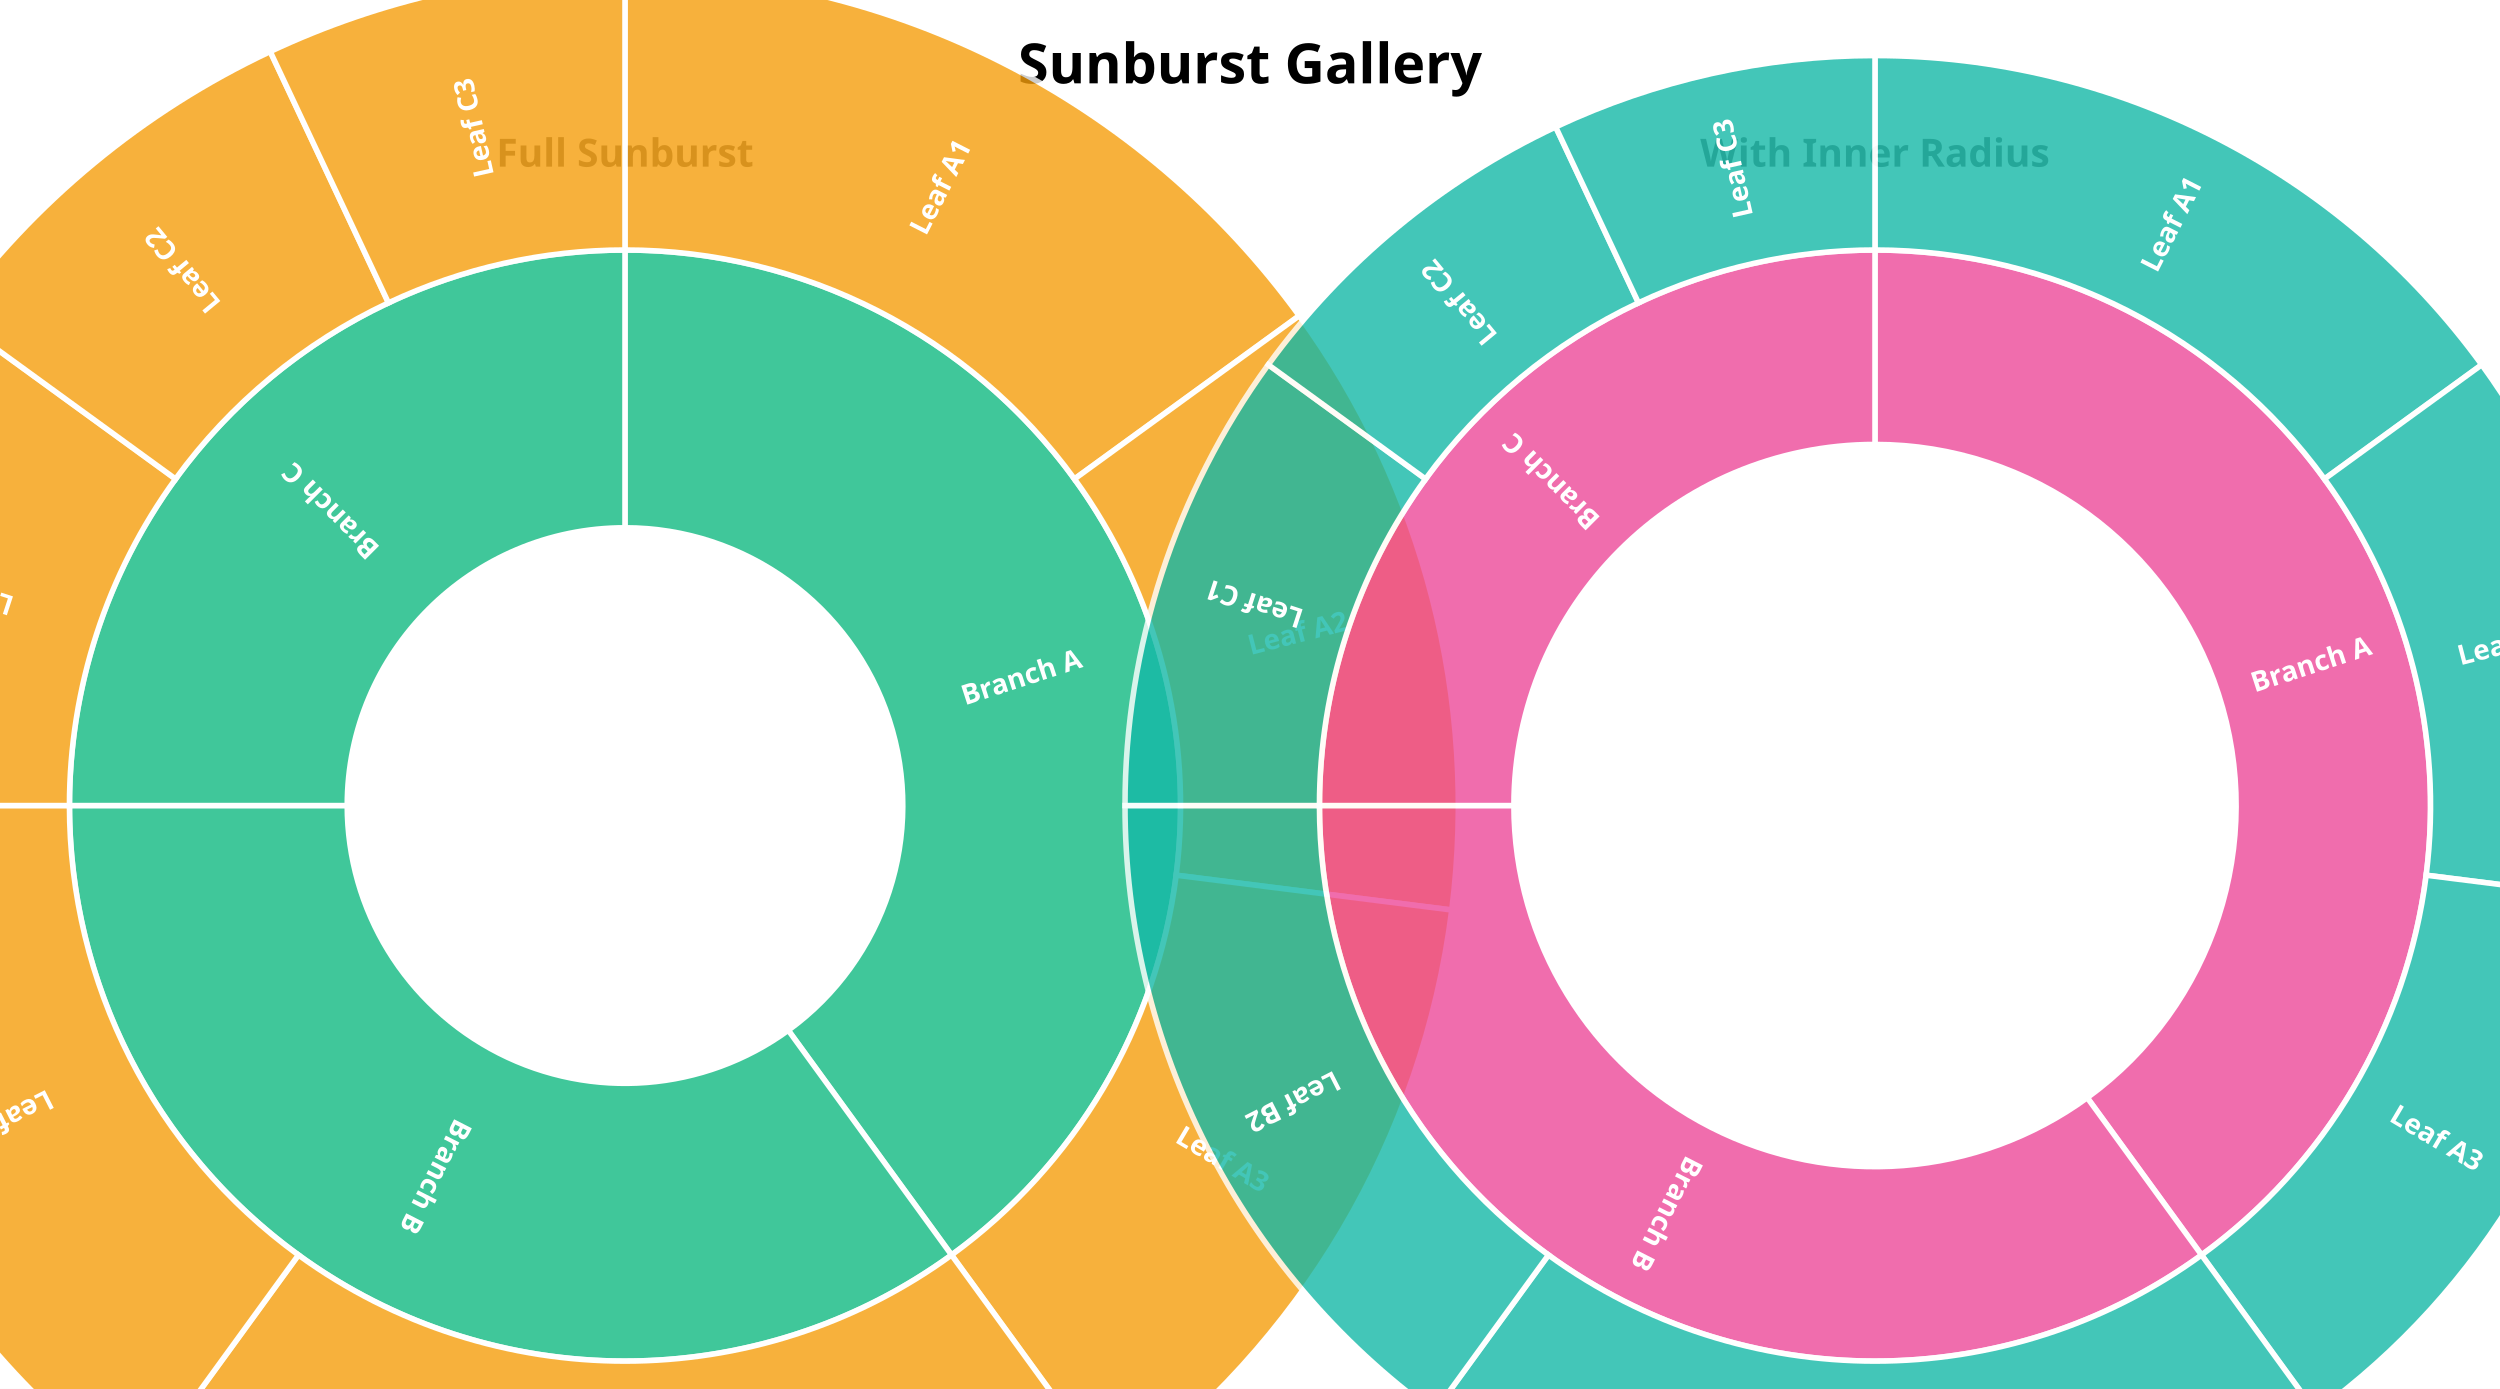
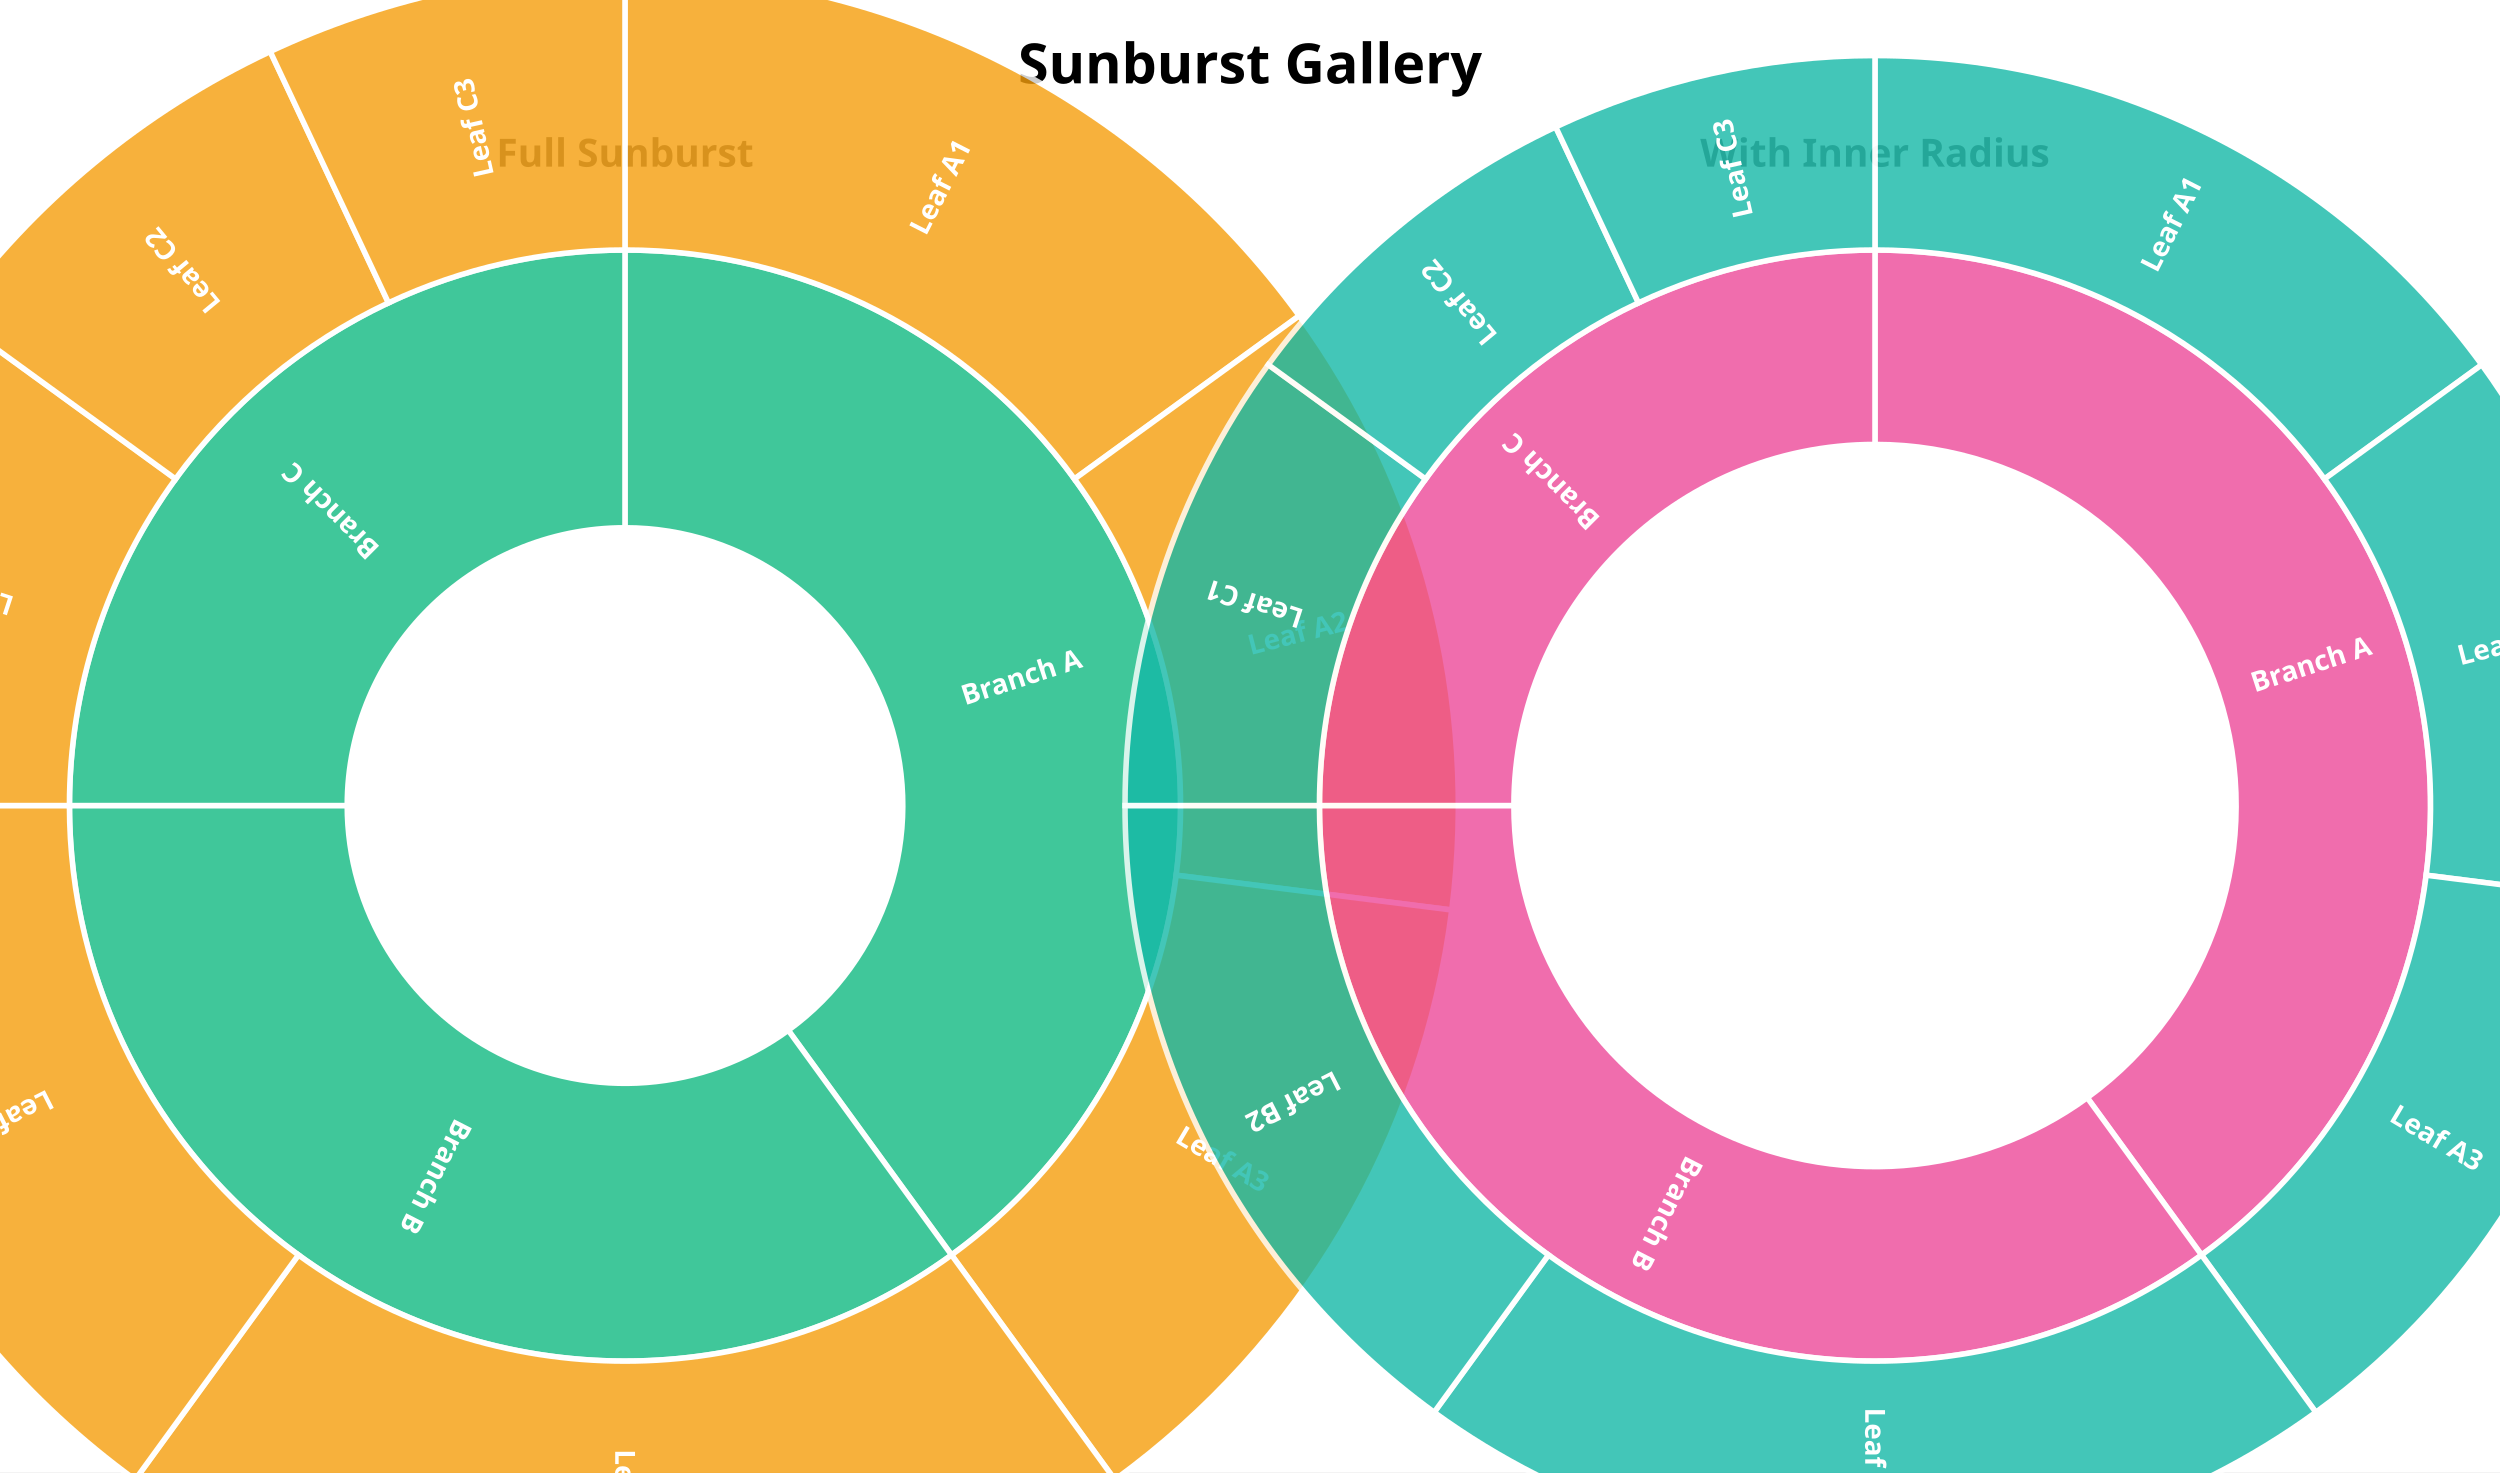
- <svg xmlns="http://www.w3.org/2000/svg" width="900" height="500" viewBox="0 0 900 500">
-   <rect x="0.00" y="0.00" width="900.00" height="500.00" fill="#ffffff" />
+ <svg xmlns="http://www.w3.org/2000/svg" width="900" height="530" viewBox="0 0 900 530">
+   <rect x="0.00" y="0.00" width="900.00" height="530.00" fill="#ffffff" />
  <text x="450.00" y="30.00" fill="#000000" text-anchor="middle" font-family="sans-serif" font-size="20.00px" font-weight="bold">Sunburst Gallery</text>
  <g transform="translate(25, 60)">
    <text x="200.00" y="0.00" fill="#666" text-anchor="middle" font-family="sans-serif" font-size="14.00px" font-weight="bold">Full Sunburst</text>
    <g transform="translate(0, 30)">
      <path d="M 200.00 200.00 L 200.00 100.00 A 100.00 100.00 0 1 1 200.00 100.00 L 200.00 200.00 A 0.00 0.00 0 1 0 200.00 200.00 Z" fill="#3b82f6" stroke="#ffffff" stroke-width="2.00" opacity="0.80" />
      <g transform="rotate(90.00 200.00 250.00)">
        <text x="200.00" y="250.00" fill="#ffffff" text-anchor="middle" dominant-baseline="middle" font-family="sans-serif" font-size="10.00px" font-weight="bold">Root</text>
      </g>
      <path d="M 200.00 100.00 L 200.00 0.00 A 200.00 200.00 0 0 1 317.56 361.80 L 258.78 280.90 A 100.00 100.00 0 0 0 200.00 100.00 Z" fill="#10b981" stroke="#ffffff" stroke-width="2.00" opacity="0.80" />
      <g transform="rotate(-18.00 342.66 153.65)">
        <text x="342.66" y="153.65" fill="#ffffff" text-anchor="middle" dominant-baseline="middle" font-family="sans-serif" font-size="10.00px" font-weight="bold">Branch A</text>
      </g>
      <path d="M 200.00 0.00 L 200.00 -100.00 A 300.00 300.00 0 0 1 442.71 23.66 L 361.80 82.44 A 200.00 200.00 0 0 0 200.00 0.00 Z" fill="#f59e0b" stroke="#ffffff" stroke-width="2.00" opacity="0.80" />
      <g transform="rotate(-63.00 313.50 -22.75)">
        <text x="313.50" y="-22.75" fill="#ffffff" text-anchor="middle" dominant-baseline="middle" font-family="sans-serif" font-size="10.00px" font-weight="bold">Leaf A1</text>
      </g>
      <path d="M 361.80 82.44 L 442.71 23.66 A 300.00 300.00 0 0 1 497.63 237.60 L 398.42 225.07 A 200.00 200.00 0 0 0 361.80 82.44 Z" fill="#f59e0b" stroke="#ffffff" stroke-width="2.00" opacity="0.80" />
      <g transform="rotate(-14.40 442.15 137.83)">
        <text x="442.15" y="137.83" fill="#ffffff" text-anchor="middle" dominant-baseline="middle" font-family="sans-serif" font-size="10.00px" font-weight="bold">Leaf A2</text>
      </g>
      <path d="M 398.42 225.07 L 497.63 237.60 A 300.00 300.00 0 0 1 376.34 442.71 L 317.56 361.80 A 200.00 200.00 0 0 0 398.42 225.07 Z" fill="#f59e0b" stroke="#ffffff" stroke-width="2.00" opacity="0.80" />
      <g transform="rotate(30.60 415.19 327.26)">
        <text x="415.19" y="327.26" fill="#ffffff" text-anchor="middle" dominant-baseline="middle" font-family="sans-serif" font-size="10.00px" font-weight="bold">Leaf A3</text>
      </g>
      <path d="M 258.78 280.90 L 317.56 361.80 A 200.00 200.00 0 0 1 0.00 200.00 L 100.00 200.00 A 100.00 100.00 0 0 0 258.78 280.90 Z" fill="#10b981" stroke="#ffffff" stroke-width="2.00" opacity="0.80" />
      <g transform="rotate(117.00 131.90 333.65)">
        <text x="131.90" y="333.65" fill="#ffffff" text-anchor="middle" dominant-baseline="middle" font-family="sans-serif" font-size="10.00px" font-weight="bold">Branch B</text>
      </g>
      <path d="M 317.56 361.80 L 376.34 442.71 A 300.00 300.00 0 0 1 23.66 442.71 L 82.44 361.80 A 200.00 200.00 0 0 0 317.56 361.80 Z" fill="#f59e0b" stroke="#ffffff" stroke-width="2.00" opacity="0.80" />
      <g transform="rotate(90.00 200.00 450.00)">
        <text x="200.00" y="450.00" fill="#ffffff" text-anchor="middle" dominant-baseline="middle" font-family="sans-serif" font-size="10.00px" font-weight="bold">Leaf B1</text>
      </g>
      <path d="M 82.44 361.80 L 23.66 442.71 A 300.00 300.00 0 0 1 -100.00 200.00 L 0.00 200.00 A 200.00 200.00 0 0 0 82.44 361.80 Z" fill="#f59e0b" stroke="#ffffff" stroke-width="2.00" opacity="0.80" />
      <g transform="rotate(153.00 -22.75 313.50)">
        <text x="-22.75" y="313.50" fill="#ffffff" text-anchor="middle" dominant-baseline="middle" font-family="sans-serif" font-size="10.00px" font-weight="bold">Leaf B2</text>
      </g>
      <path d="M 100.00 200.00 L 0.00 200.00 A 200.00 200.00 0 0 1 200.00 0.00 L 200.00 100.00 A 100.00 100.00 0 0 0 100.00 200.00 Z" fill="#10b981" stroke="#ffffff" stroke-width="2.00" opacity="0.80" />
      <g transform="rotate(225.00 93.93 93.93)">
        <text x="93.93" y="93.93" fill="#ffffff" text-anchor="middle" dominant-baseline="middle" font-family="sans-serif" font-size="10.00px" font-weight="bold">Branch C</text>
      </g>
      <path d="M 0.00 200.00 L -100.00 200.00 A 300.00 300.00 0 0 1 -42.71 23.66 L 38.20 82.44 A 200.00 200.00 0 0 0 0.00 200.00 Z" fill="#f59e0b" stroke="#ffffff" stroke-width="2.00" opacity="0.80" />
      <g transform="rotate(198.00 -37.76 122.75)">
        <text x="-37.76" y="122.75" fill="#ffffff" text-anchor="middle" dominant-baseline="middle" font-family="sans-serif" font-size="10.00px" font-weight="bold">Leaf C1</text>
      </g>
      <path d="M 38.20 82.44 L -42.71 23.66 A 300.00 300.00 0 0 1 72.27 -71.45 L 114.84 19.03 A 200.00 200.00 0 0 0 38.20 82.44 Z" fill="#f59e0b" stroke="#ffffff" stroke-width="2.00" opacity="0.80" />
      <g transform="rotate(230.40 40.64 7.37)">
        <text x="40.64" y="7.37" fill="#ffffff" text-anchor="middle" dominant-baseline="middle" font-family="sans-serif" font-size="10.00px" font-weight="bold">Leaf C2</text>
      </g>
      <path d="M 114.84 19.03 L 72.27 -71.45 A 300.00 300.00 0 0 1 200.00 -100.00 L 200.00 0.00 A 200.00 200.00 0 0 0 114.84 19.03 Z" fill="#f59e0b" stroke="#ffffff" stroke-width="2.00" opacity="0.80" />
      <g transform="rotate(257.40 145.46 -43.98)">
        <text x="145.46" y="-43.98" fill="#ffffff" text-anchor="middle" dominant-baseline="middle" font-family="sans-serif" font-size="10.00px" font-weight="bold">Leaf C3</text>
      </g>
    </g>
  </g>
  <g transform="translate(475, 60)">
    <text x="200.00" y="0.00" fill="#666" text-anchor="middle" font-family="sans-serif" font-size="14.00px" font-weight="bold">With Inner Radius</text>
    <g transform="translate(0, 30)">
      <path d="M 200.00 140.00 L 200.00 70.00 A 130.00 130.00 0 1 1 200.00 70.00 L 200.00 140.00 A 60.00 60.00 0 1 0 200.00 140.00 Z" fill="#6366f1" stroke="#ffffff" stroke-width="2.00" opacity="0.80" />
      <g transform="rotate(90.00 200.00 295.00)">
        <text x="200.00" y="295.00" fill="#ffffff" text-anchor="middle" dominant-baseline="middle" font-family="sans-serif" font-size="10.00px" font-weight="bold">Root</text>
      </g>
      <path d="M 200.00 70.00 L 200.00 0.00 A 200.00 200.00 0 0 1 317.56 361.80 L 276.41 305.17 A 130.00 130.00 0 0 0 200.00 70.00 Z" fill="#ec4899" stroke="#ffffff" stroke-width="2.00" opacity="0.80" />
      <g transform="rotate(-18.00 356.92 149.01)">
        <text x="356.92" y="149.01" fill="#ffffff" text-anchor="middle" dominant-baseline="middle" font-family="sans-serif" font-size="10.00px" font-weight="bold">Branch A</text>
      </g>
      <path d="M 200.00 0.00 L 200.00 -70.00 A 270.00 270.00 0 0 1 418.43 41.30 L 361.80 82.44 A 200.00 200.00 0 0 0 200.00 0.00 Z" fill="#14b8a6" stroke="#ffffff" stroke-width="2.00" opacity="0.80" />
      <g transform="rotate(-63.00 306.69 -9.39)">
        <text x="306.69" y="-9.39" fill="#ffffff" text-anchor="middle" dominant-baseline="middle" font-family="sans-serif" font-size="10.00px" font-weight="bold">Leaf A1</text>
      </g>
      <path d="M 361.80 82.44 L 418.43 41.30 A 270.00 270.00 0 0 1 467.87 233.84 L 398.42 225.07 A 200.00 200.00 0 0 0 361.80 82.44 Z" fill="#14b8a6" stroke="#ffffff" stroke-width="2.00" opacity="0.80" />
      <g transform="rotate(-14.40 427.62 141.56)">
        <text x="427.62" y="141.56" fill="#ffffff" text-anchor="middle" dominant-baseline="middle" font-family="sans-serif" font-size="10.00px" font-weight="bold">Leaf A2</text>
      </g>
      <path d="M 398.42 225.07 L 467.87 233.84 A 270.00 270.00 0 0 1 358.70 418.43 L 317.56 361.80 A 200.00 200.00 0 0 0 398.42 225.07 Z" fill="#14b8a6" stroke="#ffffff" stroke-width="2.00" opacity="0.80" />
      <g transform="rotate(30.60 402.27 319.62)">
        <text x="402.27" y="319.62" fill="#ffffff" text-anchor="middle" dominant-baseline="middle" font-family="sans-serif" font-size="10.00px" font-weight="bold">Leaf A3</text>
      </g>
      <path d="M 276.41 305.17 L 317.56 361.80 A 200.00 200.00 0 0 1 0.00 200.00 L 70.00 200.00 A 130.00 130.00 0 0 0 276.41 305.17 Z" fill="#ec4899" stroke="#ffffff" stroke-width="2.00" opacity="0.80" />
      <g transform="rotate(117.00 125.09 347.02)">
        <text x="125.09" y="347.02" fill="#ffffff" text-anchor="middle" dominant-baseline="middle" font-family="sans-serif" font-size="10.00px" font-weight="bold">Branch B</text>
      </g>
      <path d="M 317.56 361.80 L 358.70 418.43 A 270.00 270.00 0 0 1 41.30 418.43 L 82.44 361.80 A 200.00 200.00 0 0 0 317.56 361.80 Z" fill="#14b8a6" stroke="#ffffff" stroke-width="2.00" opacity="0.80" />
      <g transform="rotate(90.00 200.00 435.00)">
        <text x="200.00" y="435.00" fill="#ffffff" text-anchor="middle" dominant-baseline="middle" font-family="sans-serif" font-size="10.00px" font-weight="bold">Leaf B1</text>
      </g>
      <path d="M 82.44 361.80 L 41.30 418.43 A 270.00 270.00 0 0 1 -70.00 200.00 L 0.00 200.00 A 200.00 200.00 0 0 0 82.44 361.80 Z" fill="#14b8a6" stroke="#ffffff" stroke-width="2.00" opacity="0.80" />
      <g transform="rotate(153.00 -9.39 306.69)">
        <text x="-9.39" y="306.69" fill="#ffffff" text-anchor="middle" dominant-baseline="middle" font-family="sans-serif" font-size="10.00px" font-weight="bold">Leaf B2</text>
      </g>
      <path d="M 70.00 200.00 L 0.00 200.00 A 200.00 200.00 0 0 1 200.00 0.00 L 200.00 70.00 A 130.00 130.00 0 0 0 70.00 200.00 Z" fill="#ec4899" stroke="#ffffff" stroke-width="2.00" opacity="0.80" />
      <g transform="rotate(225.00 83.33 83.33)">
        <text x="83.33" y="83.33" fill="#ffffff" text-anchor="middle" dominant-baseline="middle" font-family="sans-serif" font-size="10.00px" font-weight="bold">Branch C</text>
      </g>
      <path d="M 0.00 200.00 L -70.00 200.00 A 270.00 270.00 0 0 1 -18.43 41.30 L 38.20 82.44 A 200.00 200.00 0 0 0 0.00 200.00 Z" fill="#14b8a6" stroke="#ffffff" stroke-width="2.00" opacity="0.80" />
      <g transform="rotate(198.00 -23.50 127.38)">
        <text x="-23.50" y="127.38" fill="#ffffff" text-anchor="middle" dominant-baseline="middle" font-family="sans-serif" font-size="10.00px" font-weight="bold">Leaf C1</text>
      </g>
      <path d="M 38.20 82.44 L -18.43 41.30 A 270.00 270.00 0 0 1 85.04 -44.30 L 114.84 19.03 A 200.00 200.00 0 0 0 38.20 82.44 Z" fill="#14b8a6" stroke="#ffffff" stroke-width="2.00" opacity="0.80" />
      <g transform="rotate(230.40 50.21 18.93)">
        <text x="50.21" y="18.93" fill="#ffffff" text-anchor="middle" dominant-baseline="middle" font-family="sans-serif" font-size="10.00px" font-weight="bold">Leaf C2</text>
      </g>
      <path d="M 114.84 19.03 L 85.04 -44.30 A 270.00 270.00 0 0 1 200.00 -70.00 L 200.00 0.00 A 200.00 200.00 0 0 0 114.84 19.03 Z" fill="#14b8a6" stroke="#ffffff" stroke-width="2.00" opacity="0.80" />
      <g transform="rotate(257.40 148.74 -29.34)">
        <text x="148.74" y="-29.34" fill="#ffffff" text-anchor="middle" dominant-baseline="middle" font-family="sans-serif" font-size="10.00px" font-weight="bold">Leaf C3</text>
      </g>
    </g>
  </g>
</svg>
